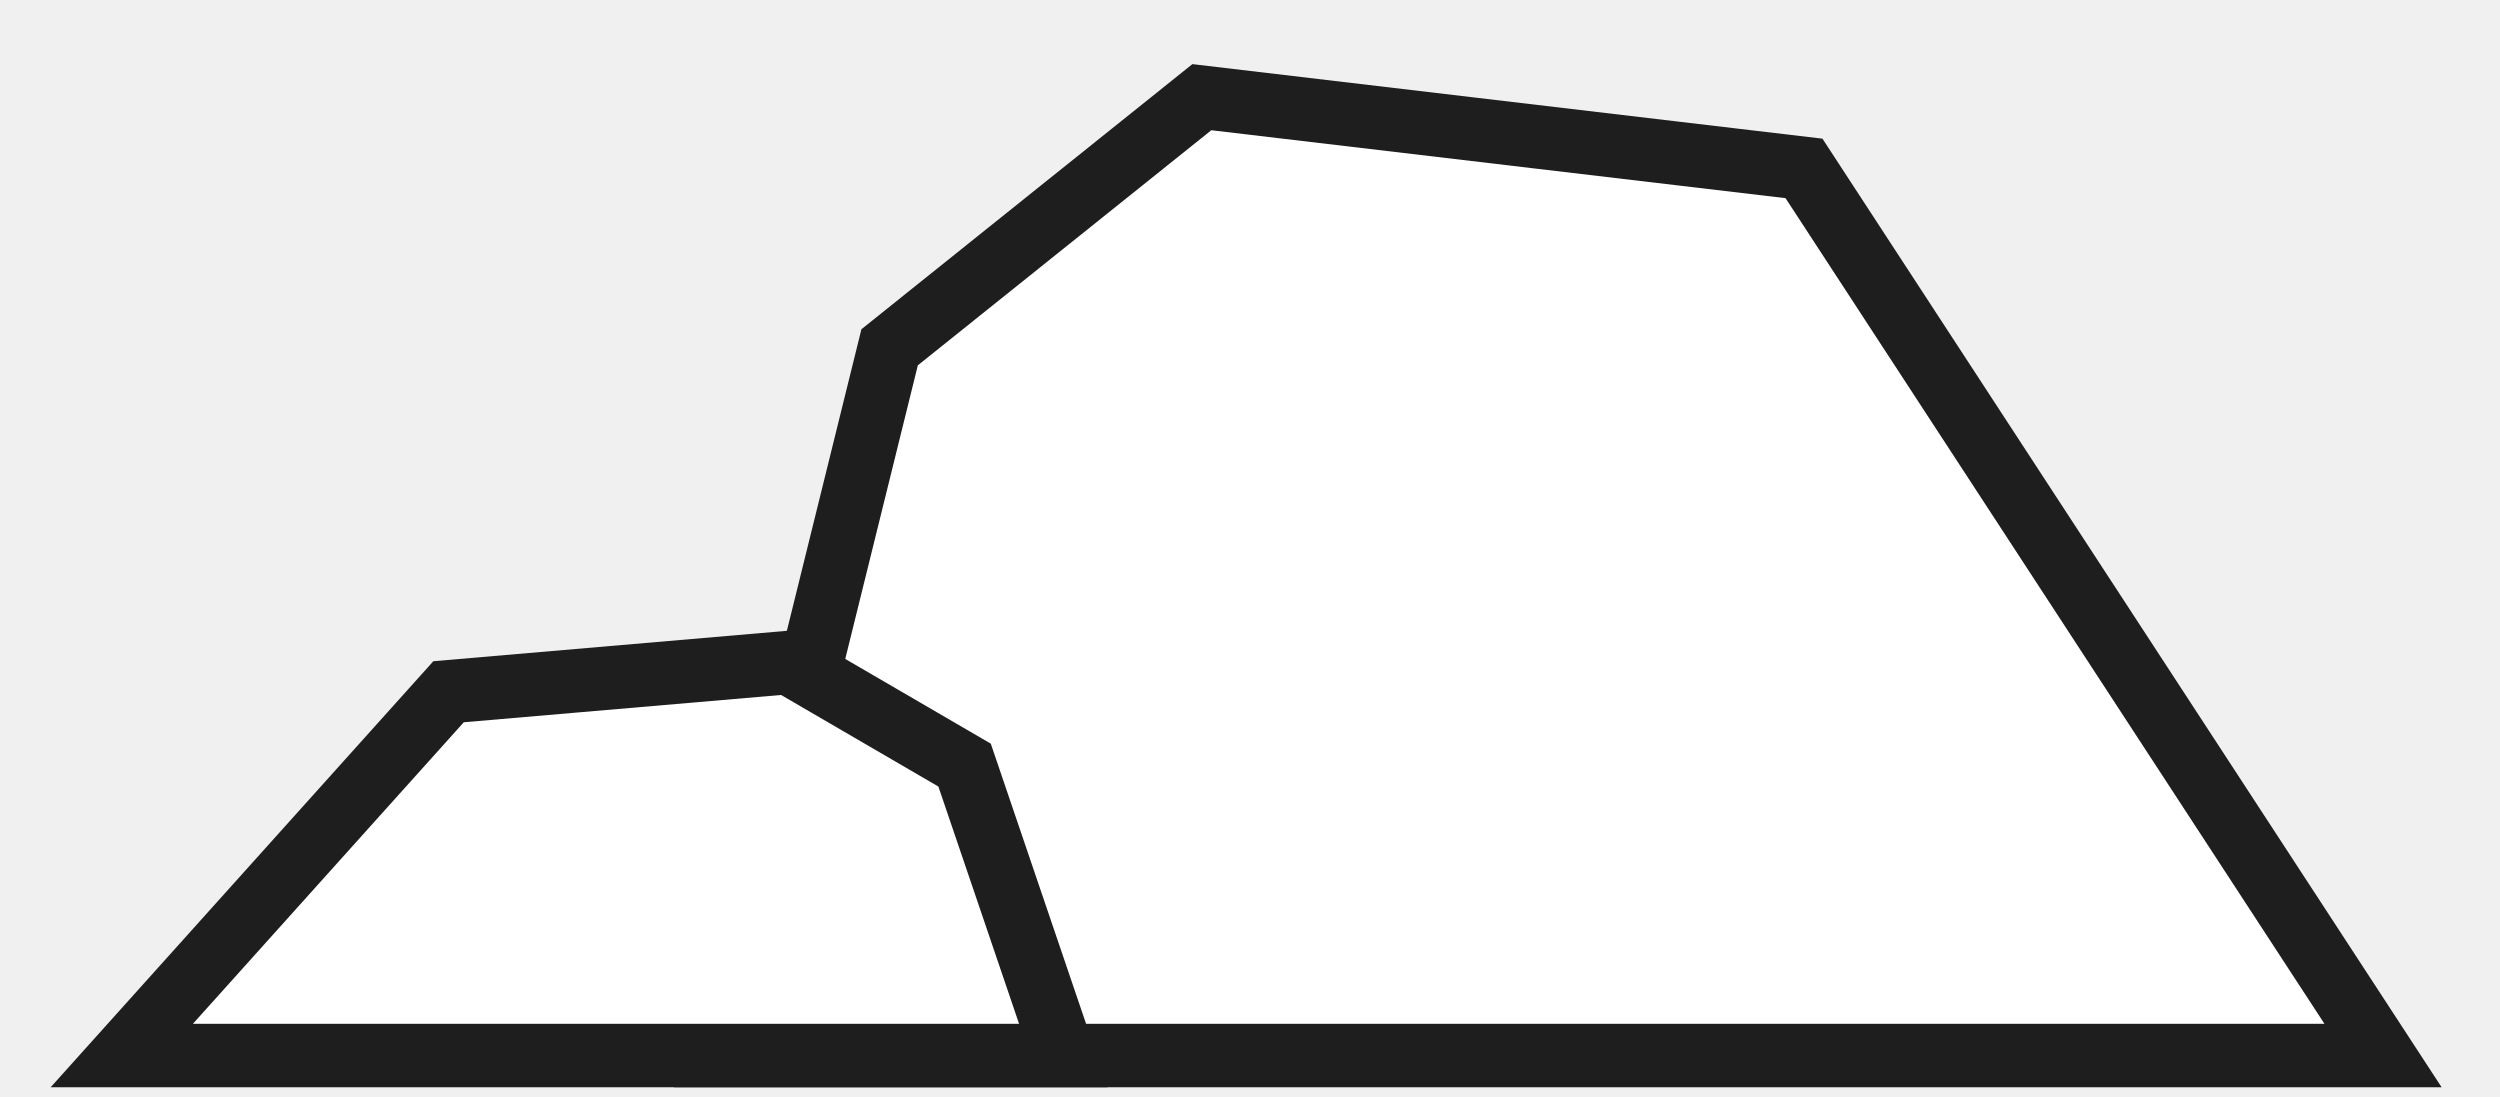
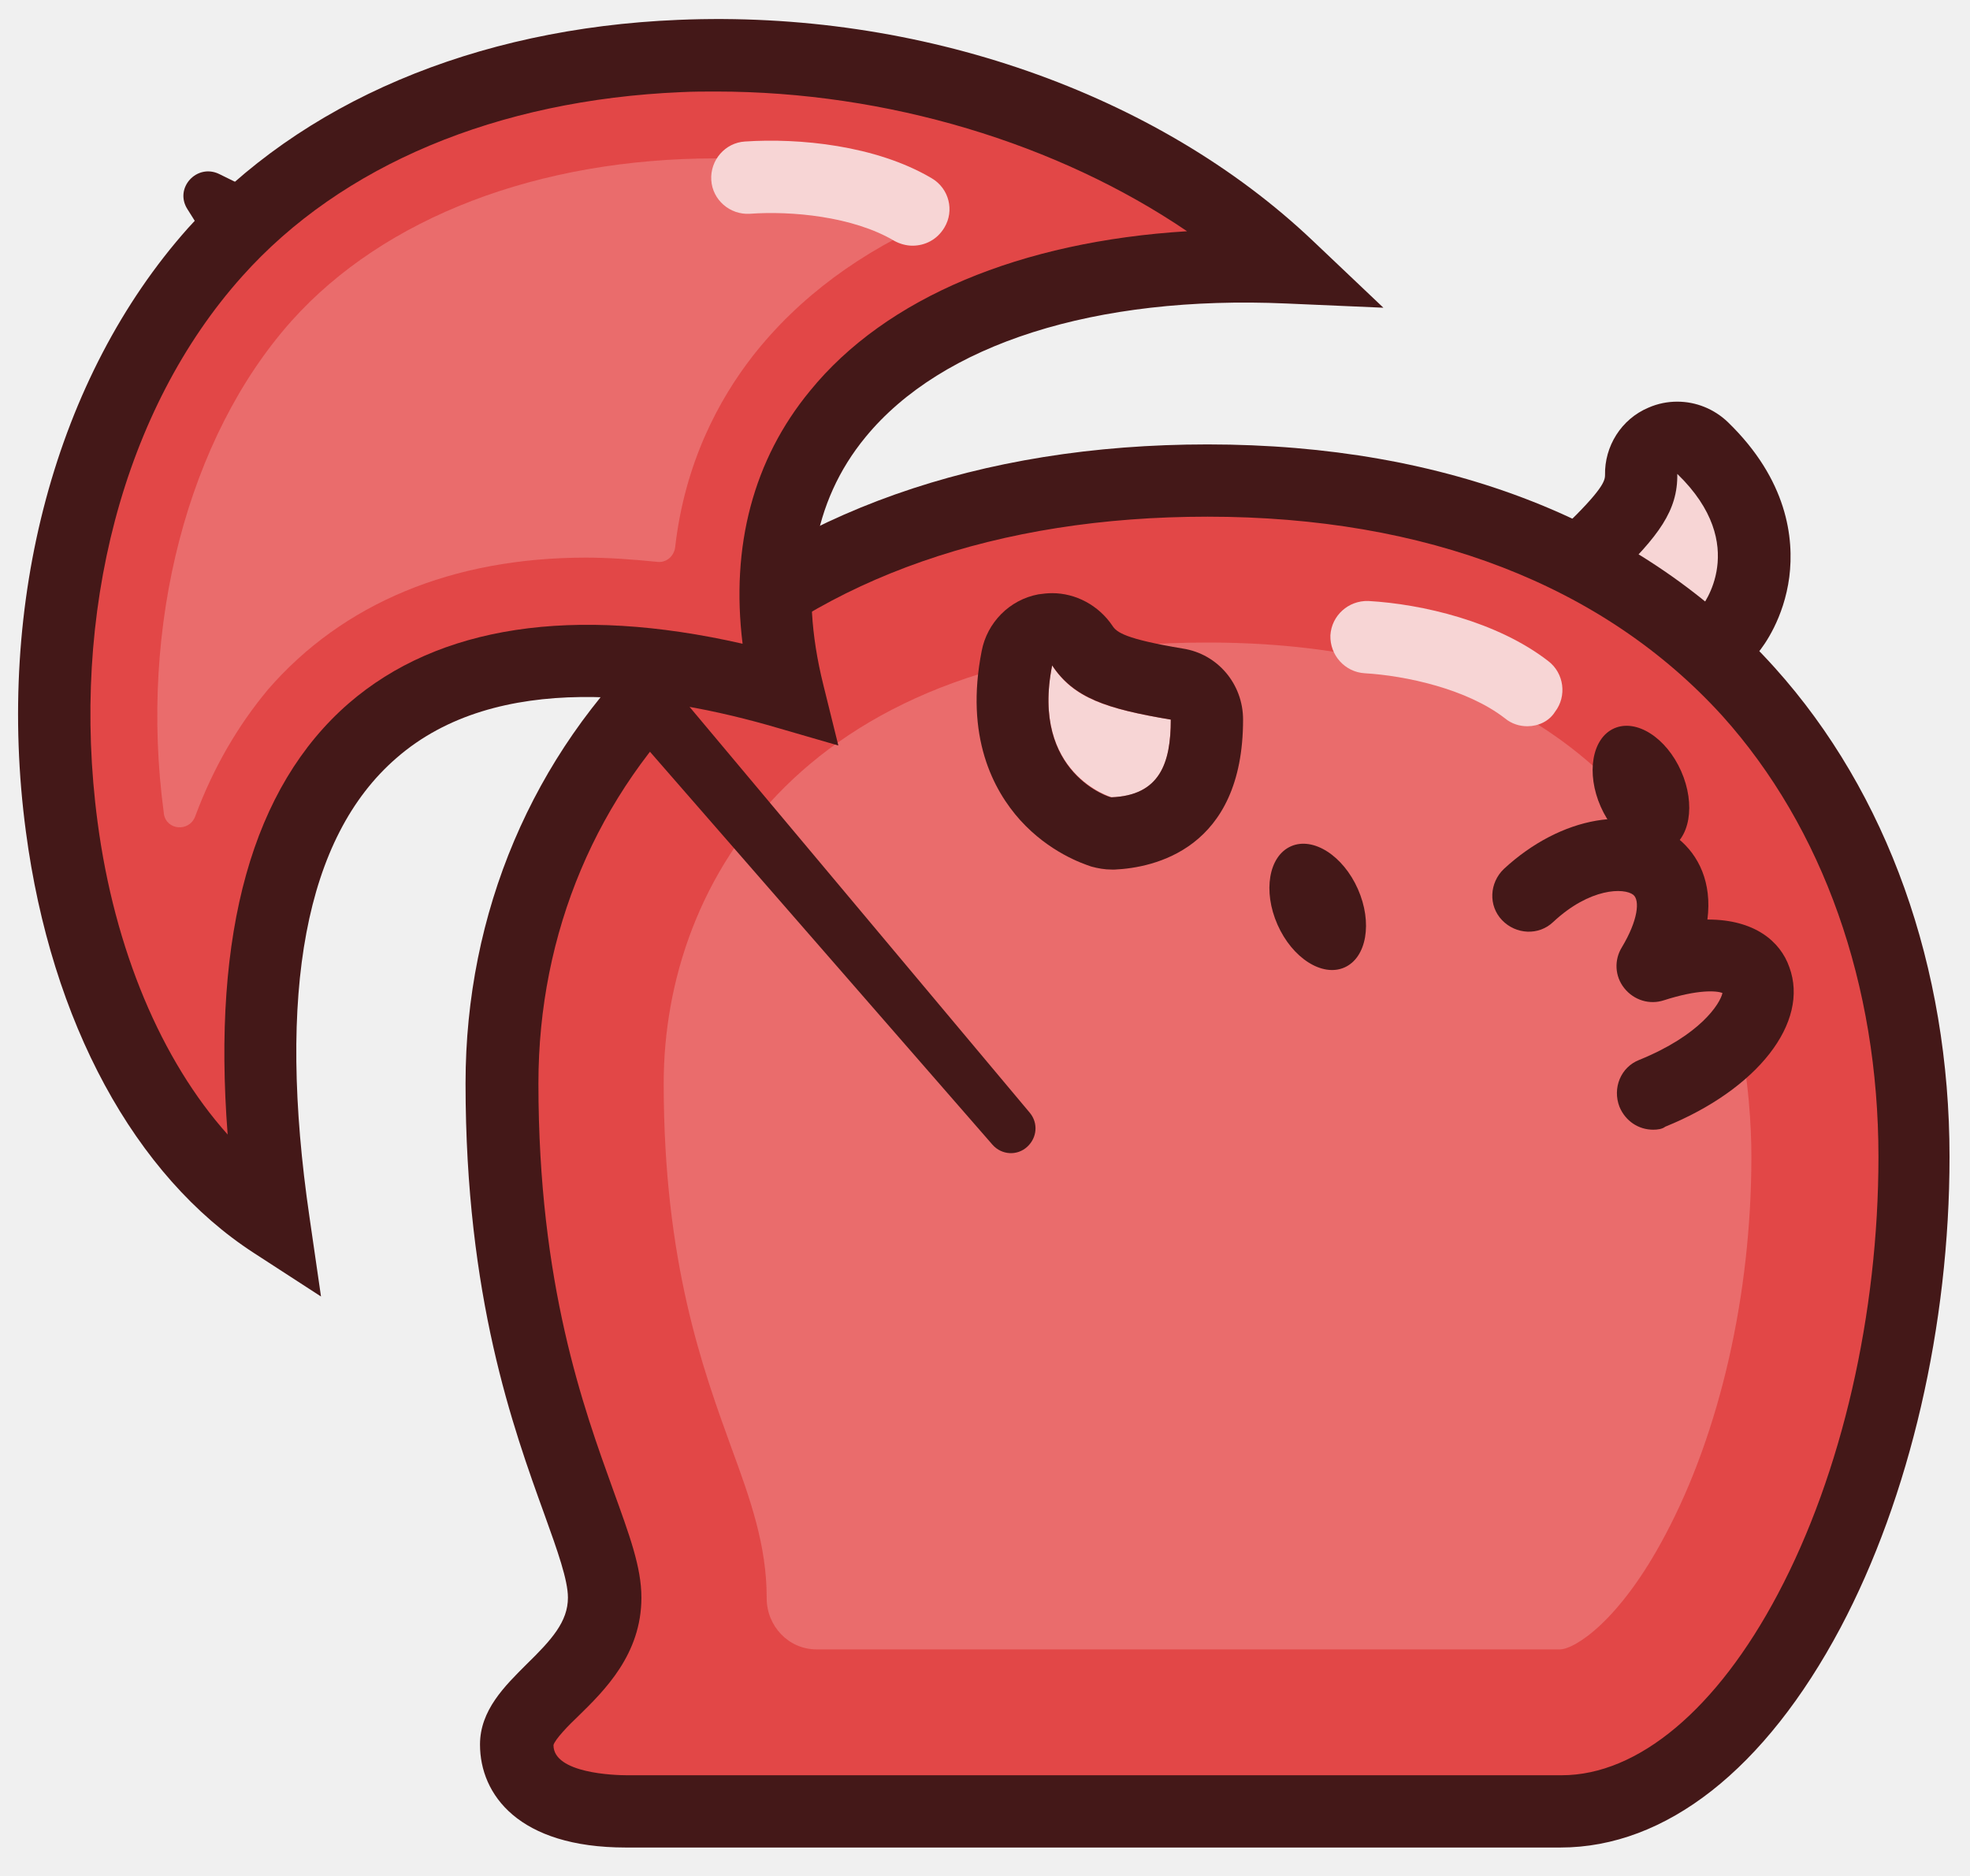
- <svg xmlns="http://www.w3.org/2000/svg" version="1.1" id="Layer_1" x="0px" y="0px" viewBox="0 0 118.238 51.857" style="enable-background:new 0 0 118.238 51.857;" xml:space="preserve">
-   <polygon style="fill:#FFFFFF;stroke:#1E1E1E;stroke-width:3;stroke-miterlimit:10;" points="85.32,7.965 56.842,4.596   42.075,16.425 33.795,49.921 112.706,49.921 " />
-   <polygon style="fill:#FFFFFF;stroke:#1E1E1E;stroke-width:3;stroke-miterlimit:10;" points="5.76,49.921 50.292,49.921   45.62,36.185 37.286,31.334 21.215,32.716 " />
+ <svg xmlns="http://www.w3.org/2000/svg" version="1.1" id="Layer_1" x="0px" y="0px" viewBox="0 0 327.1 311.5" style="enable-background:new 0 0 327.1 311.5;" xml:space="preserve">
+   <g>
+     <g>
+       <path style="fill:#F7D5D5;" d="M268.1,96.1c7.3-7.1,10.5-11.3,10.4-17.4c12.3,11.9,4,22.1,4,22.1    C276.2,104.8,271.9,101.6,268.1,96.1z" />
+       <path style="fill:#441818;" d="M278.5,78.7c12.3,11.9,4,22.1,4,22.1c-2,1.2-3.8,1.8-5.4,1.8c-3.6,0-6.4-2.7-9-6.5    C275.4,89,278.6,84.8,278.5,78.7 M278.5,66.7c-1.6,0-3.2,0.3-4.8,1c-4.5,1.9-7.3,6.4-7.2,11.2c0,1-0.5,2.5-6.8,8.6    c-4.2,4.1-4.9,10.6-1.5,15.4c2,2.9,8.1,11.7,18.9,11.7c4,0,7.9-1.2,11.8-3.6c1.1-0.7,2.1-1.6,3-2.6c1-1.2,4.3-5.7,5.2-12.6    c0.8-6.4-0.3-16.1-10.2-25.7C284.6,67.9,281.6,66.7,278.5,66.7L278.5,66.7z" />
+     </g>
+     <g>
+       <path style="fill:#E24747;" d="M200.5,79.8c83,0,117.2,56.2,117.2,112.3s-26.9,108.7-58.6,108.7c0,0-144.3,0-155.2,0    s-18.2-3.7-18.2-11.1s14.6-12.2,14.6-24.4s-17.1-34.2-17.1-85.4S122.4,79.8,200.5,79.8z" />
+       <path style="fill:#441818;" d="M259.1,306.8H103.9c-17.8,0-24.2-8.8-24.2-17.1c0-5.7,4.1-9.7,7.7-13.3c4.2-4.1,6.9-7.1,6.9-11.1    c0-2.9-1.7-7.7-3.9-13.8c-5.2-14.4-13.1-36.1-13.1-71.6c0-28.3,11.1-54.5,31.2-73.6c22.3-21.2,54.1-32.5,92-32.5    c39.8,0,72.4,12.8,94.2,37.1c18.7,20.8,29,49.7,29,81.2c0,28-6.6,56.5-18.1,78.2C293.1,293.8,276.6,306.8,259.1,306.8z     M200.5,85.8c-34.8,0-63.7,10.1-83.7,29.2c-17.7,16.9-27.4,39.9-27.4,64.9c0,33.4,7.5,53.9,12.4,67.5c2.7,7.5,4.7,12.8,4.7,17.9    c0,9.4-6.1,15.4-10.5,19.7c-1.6,1.5-3.9,3.9-4.1,4.8c0,4.7,10.2,5,12.2,5h155.2c12.7,0,25.8-11,35.9-30.1    c10.6-20,16.7-46.5,16.7-72.6c0-28.6-9.2-54.6-25.9-73.2C266.3,97.2,236.8,85.8,200.5,85.8z" />
+     </g>
+     <path style="fill:#EA6C6C;" d="M135.6,273.9c-4.7,0-8.3-3.9-8.3-8.5v-0.1c0-8.7-2.7-16.3-5.9-25c-4.7-13-11.2-30.7-11.2-60.4   c0-33.8,23.7-73.2,90.3-73.2c83.8,0,90.3,65.4,90.3,85.4c0,22.8-5.2,45.7-14.3,62.8c-7.6,14.4-15.1,19-17.5,19L135.6,273.9   L135.6,273.9z" />
+     <g>
+       <path style="fill:#F7D5D5;" d="M194.4,119.5c-10.8-1.8-16.2-3.6-19.7-9c-3.6,18,9.9,21.9,9.9,21.9    C192.6,132.1,194.4,126.7,194.4,119.5z" />
+       <path style="fill:#441818;" d="M174.7,110.5c3.6,5.4,9,7.2,19.7,9c0,7.2-1.8,12.6-9.9,12.9C184.5,132.5,171.1,128.5,174.7,110.5     M174.7,98.5c-0.8,0-1.6,0.1-2.3,0.2c-4.8,0.9-8.5,4.7-9.4,9.4c-2.8,14.2,1.9,23.1,6.4,28.1c4.8,5.3,10.3,7.2,11.8,7.7    c1.1,0.3,2.2,0.5,3.4,0.5c0.2,0,0.4,0,0.5,0c6.4-0.3,21.3-3.3,21.3-24.9c0-5.9-4.2-10.9-10-11.8c-9.6-1.6-11-2.7-11.7-3.8    C182.4,100.5,178.6,98.5,174.7,98.5L174.7,98.5z" />
+     </g>
+     <ellipse transform="matrix(0.9147 -0.404 0.404 0.9147 -42.1918 101.2415)" style="fill:#441818;" cx="218.807" cy="150.599" rx="7.3" ry="10.999" />
+     <ellipse transform="matrix(0.9147 -0.404 0.404 0.9147 -29.7023 121.2558)" style="fill:#441818;" cx="272.478" cy="131.011" rx="7.3" ry="10.999" />
+     <path style="fill:#441818;" d="M274.5,187.6c-2.4,0-4.6-1.4-5.6-3.8c-1.2-3.1,0.2-6.6,3.3-7.8c10.1-4.1,13.4-9.3,13.8-11.1   c-1-0.4-4.1-0.6-9.7,1.2c-2.4,0.8-5,0-6.6-2s-1.7-4.7-0.4-6.8c2.7-4.5,3-7.8,1.9-8.7c-1.5-1.2-7.2-1.2-13.3,4.5   c-2.4,2.3-6.2,2.1-8.5-0.3c-2.3-2.4-2.1-6.2,0.3-8.5c9.5-8.8,21.7-10.9,29-5c3.3,2.7,5.6,7.2,4.8,13.4h0.1c7.7,0,12,3.6,13.5,7.9   c3.4,9.2-5.3,20.3-20.6,26.5C276,187.5,275.2,187.6,274.5,187.6z" />
+     <path style="fill:#441818;" d="M164.8,190.1L35.9,42.2c-0.1-0.2-0.3-0.3-0.4-0.5l-4.4-7c-2.2-3.5,1.6-7.6,5.3-5.8l5.9,2.9   c0.5,0.2,0.9,0.6,1.3,1l127.4,152c1.4,1.7,1.2,4.1-0.4,5.6l0,0C168.9,192,166.3,191.8,164.8,190.1z" />
+     <g>
+       <path style="fill:#E24747;" d="M35.7,41.9C77.2-4.5,167.5,0.4,213.9,44.4c-53.7-2.4-95.2,22-83,70.8C72.3,98.1,33.3,120,45.5,203    C4,176.2-5.8,88.3,35.7,41.9z" />
+       <path style="fill:#441818;" d="M53.3,215.3l-11.1-7.2c-19.8-12.8-33.7-38.3-37.9-70c-5.1-38.2,5-75.6,26.9-100.2l0,0    C49.9,17,78.8,4.7,112.6,3.3c40-1.7,79.5,12.1,105.4,36.7l11.7,11.1l-16.1-0.7c-31.7-1.4-57.2,6.7-69.9,22.2    c-8.8,10.7-11.1,24.6-7,41.1l2.5,10.1l-10-2.9c-19.7-5.8-46.7-9.6-63.4,5c-15.1,13.1-19.9,38.8-14.4,76.3L53.3,215.3z M118.9,15.2    c-1.9,0-3.8,0-5.8,0.1c-30.5,1.3-56.4,12.1-72.9,30.6l0,0c-19.7,22-28.6,55.9-24,90.6c2.8,21.2,10.6,39.6,21.6,51.9    c-2.6-33.6,4.1-57.7,20.1-71.6c14.9-12.9,37.3-16.3,65.4-9.9c-2-16.2,1.8-30.6,11.2-42c12.6-15.5,35-24.8,62.6-26.5    C175.6,23.8,147.3,15.2,118.9,15.2z" />
+     </g>
+     <path style="fill:#EA6C6C;" d="M32.4,135.6c-1,2.6-4.8,2.3-5.2-0.5V135c-4.2-31.1,4-62.4,21.2-81.7c15.4-17.2,41-27,70.5-27   c12.5,0,24.9,1.7,36.5,5c2.4,0.7,2.6,4.1,0.3,5C143,41.7,132.6,49.4,125,59.1c-5.6,7.2-11.3,17.7-12.9,31.8c-0.2,1.5-1.5,2.6-3,2.4   c-4-0.4-8-0.7-11.8-0.7c-22.2,0-40.4,7.6-52.8,21.9C39.5,120.5,35.4,127.5,32.4,135.6z" />
+     <path style="fill:#F7D5D5;" d="M253.6,120.6c-1.3,0-2.6-0.4-3.7-1.3c-6.3-4.9-16.5-7.1-23.3-7.5c-3.3-0.2-5.8-3-5.7-6.3   c0.2-3.3,3-5.8,6.3-5.7c8.9,0.5,21.4,3.4,29.9,10c2.6,2,3.1,5.8,1.1,8.4C257.2,119.8,255.4,120.6,253.6,120.6z" />
+     <path style="fill:#F7D5D5;" d="M151.5,40.8c-1,0-2.1-0.3-3-0.8c-6.9-4.1-17.2-5-24-4.5c-3.3,0.2-6.2-2.3-6.4-5.6   c-0.2-3.3,2.3-6.2,5.6-6.4c8.9-0.6,21.7,0.6,31,6.1c2.9,1.7,3.8,5.4,2.1,8.2C155.6,39.8,153.6,40.8,151.5,40.8z" />
+   </g>
</svg>
